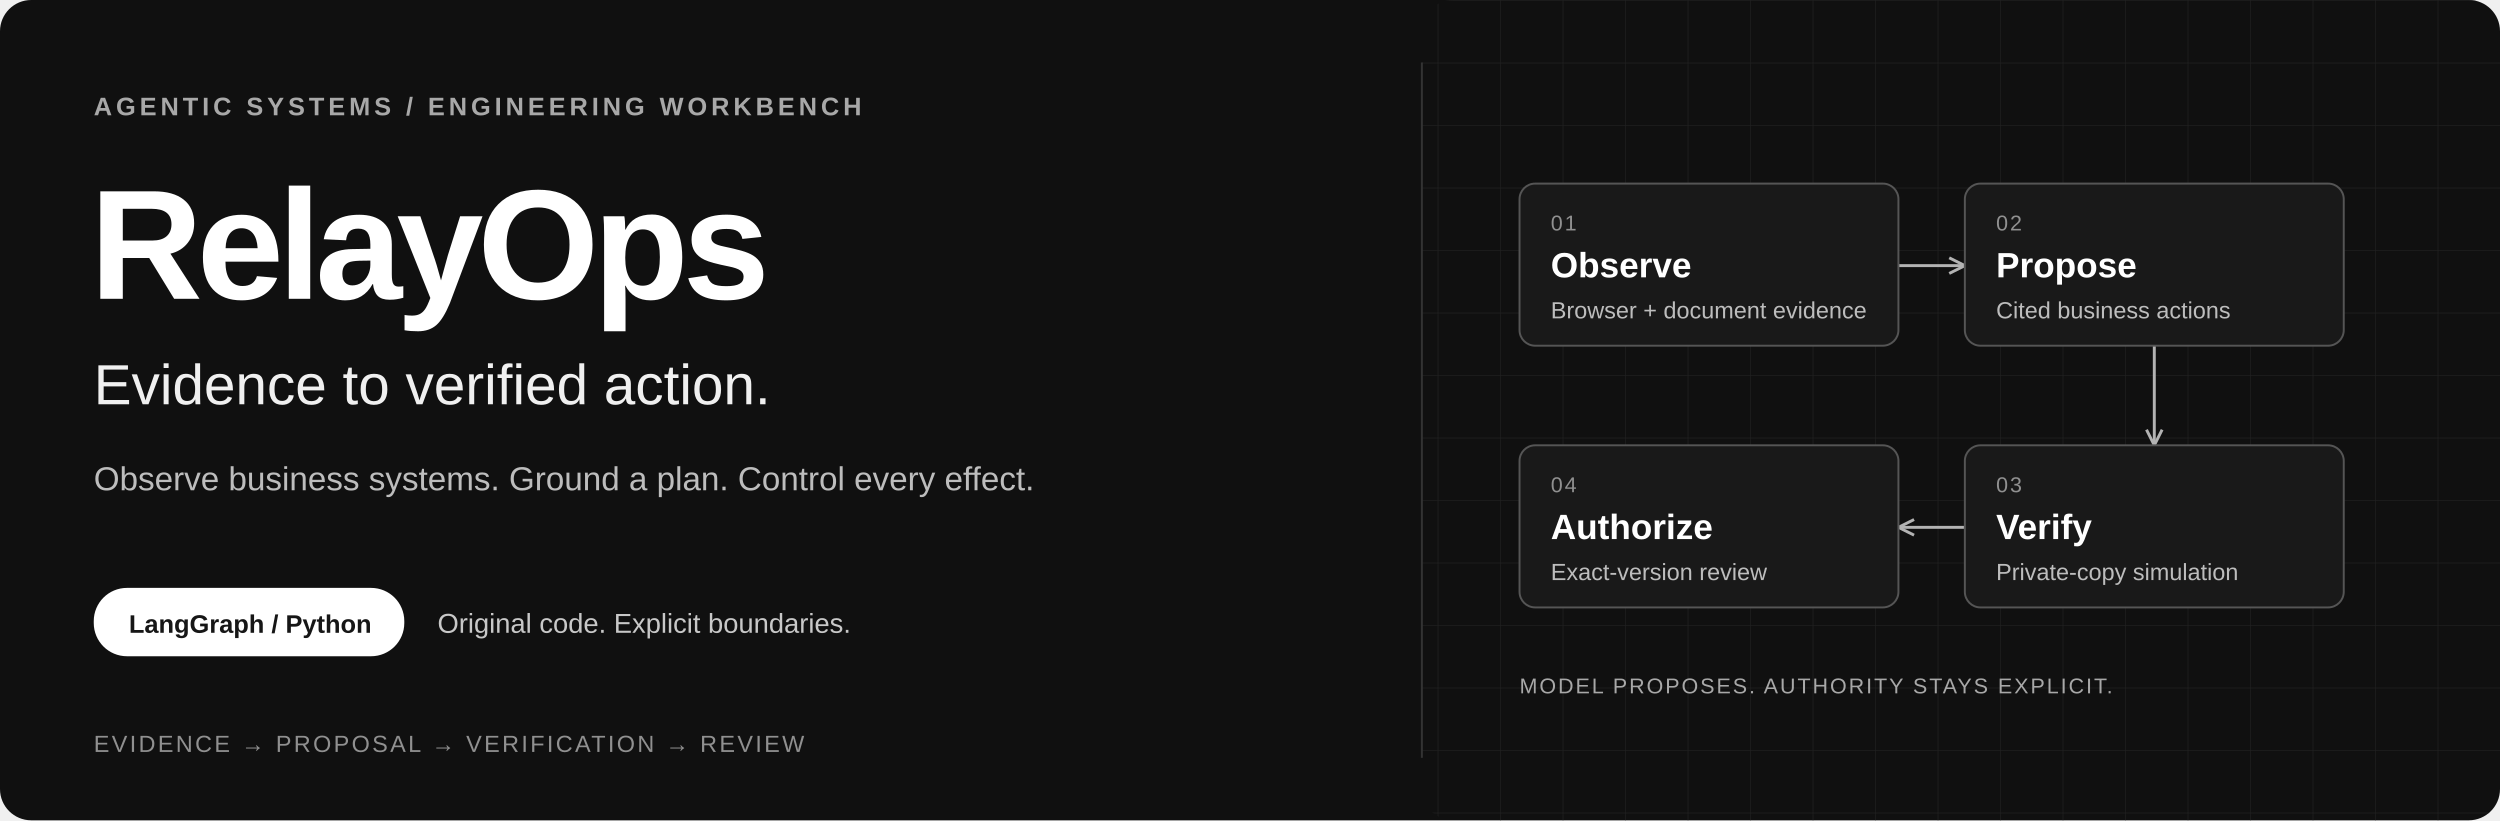
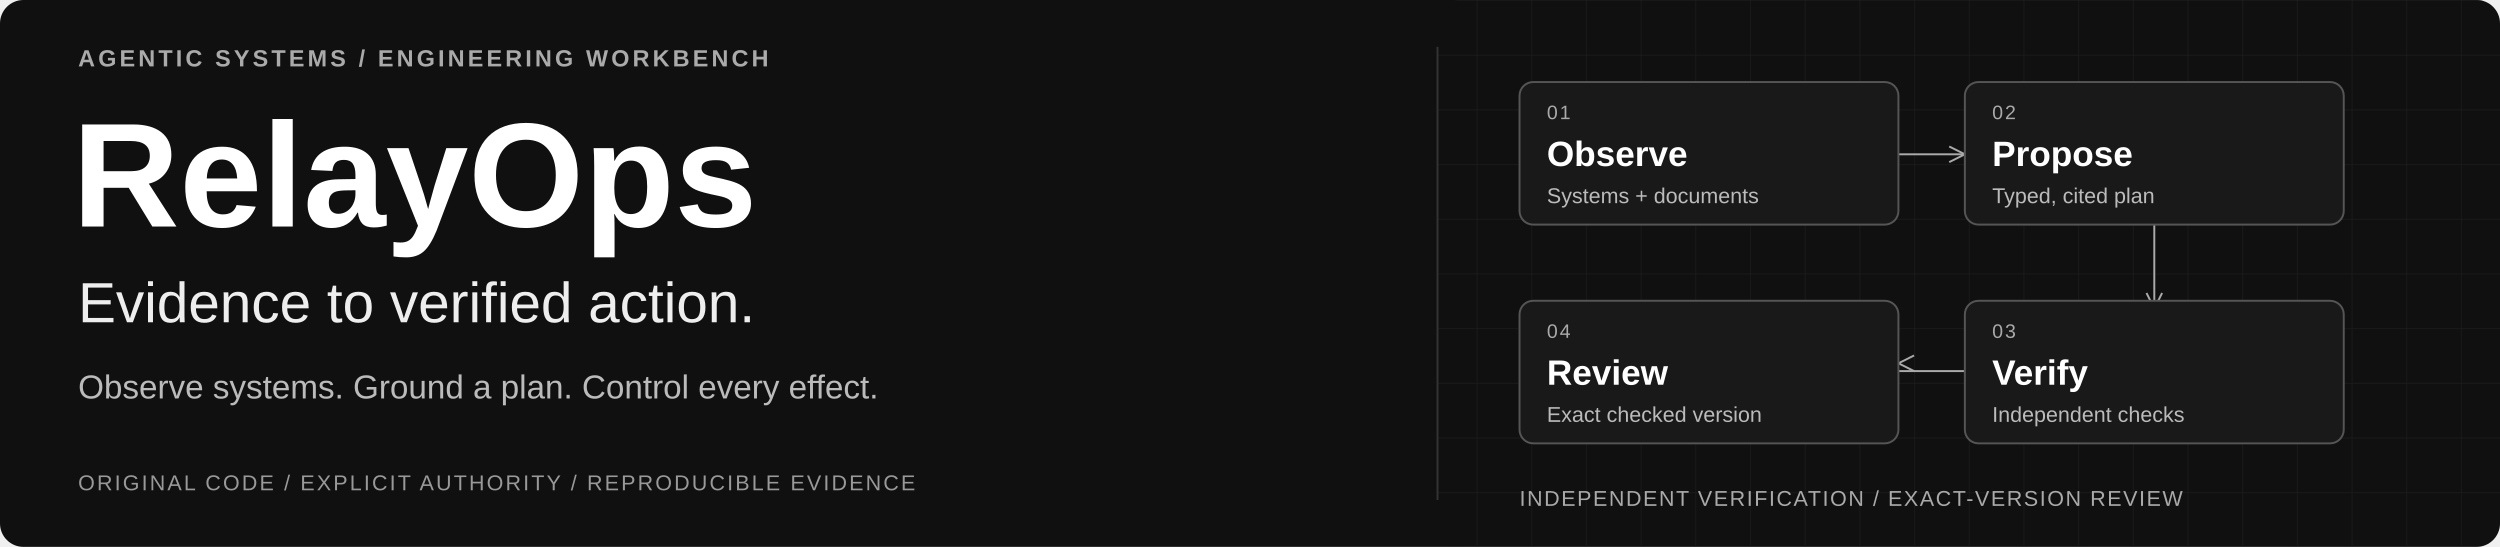
- <svg xmlns="http://www.w3.org/2000/svg" viewBox="0 0 1280 420" role="img" aria-labelledby="title desc">
+ <svg xmlns="http://www.w3.org/2000/svg" viewBox="0 0 1280 280" role="img" aria-labelledby="title desc">
+   <rect width="1280" height="280" rx="12" fill="#101010" />
  <defs>
-     <pattern id="grid" width="32" height="32" patternUnits="userSpaceOnUse">
-       <path d="M32 0H0V32" fill="none" stroke="#222" stroke-width="0.6" />
+     <pattern id="grid" width="28" height="28" patternUnits="userSpaceOnUse">
+       <path d="M28 0H0V28" fill="none" stroke="#222" stroke-width="0.5" />
    </pattern>
  </defs>
-   <rect width="1280" height="420" rx="16" fill="#101010" />
-   <rect x="728" width="552" height="420" rx="16" fill="url(#grid)" />
-   <path d="M728 32V388" stroke="#333" />
-   <text x="48" y="59" font-family="Arial,Helvetica,sans-serif" font-size="13" fill="#a8a8a8" font-weight="600" letter-spacing="2">AGENTIC SYSTEMS / ENGINEERING WORKBENCH</text>
-   <text x="46" y="153" font-family="Arial,Helvetica,sans-serif" font-size="80" fill="#fff" font-weight="700" letter-spacing="-3">RelayOps</text>
-   <text x="48" y="207" font-family="Arial,Helvetica,sans-serif" font-size="29" fill="#f0f0f0" font-weight="500">Evidence to verified action.</text>
-   <text x="48" y="251" font-family="Arial,Helvetica,sans-serif" font-size="17" fill="#bdbdbd" font-weight="400">Observe business systems. Ground a plan. Control every effect.</text>
-   <rect x="48" y="301" width="159" height="35" rx="17" fill="#fff" />
-   <text x="66" y="324" font-family="Arial,Helvetica,sans-serif" font-size="13" fill="#161616" font-weight="600">LangGraph / Python</text>
-   <text x="224" y="324" font-family="Arial,Helvetica,sans-serif" font-size="14" fill="#c8c8c8" font-weight="400">Original code. Explicit boundaries.</text>
-   <text x="48" y="385" font-family="Arial,Helvetica,sans-serif" font-size="12" fill="#909090" font-weight="500" letter-spacing="1.2">EVIDENCE → PROPOSAL → VERIFICATION → REVIEW</text>
-   <path d="M972 136H1006M1103 177V228M1006 270H972" fill="none" stroke="#b3b3b3" stroke-width="1.5" />
-   <path d="m998 132 8 4-8 4M1099 220l4 8 4-8m-127 46-8 4 8 4" fill="none" stroke="#b3b3b3" stroke-width="1.5" />
-   <rect x="778" y="94" width="194" height="83" rx="8" fill="#191919" stroke="#555" />
-   <text x="794" y="118" font-family="Arial,Helvetica,sans-serif" font-size="11" fill="#909090" font-weight="500" letter-spacing="1">01</text>
-   <text x="794" y="142" font-family="Arial,Helvetica,sans-serif" font-size="18" fill="#fff" font-weight="600">Observe</text>
-   <text x="794" y="163" font-family="Arial,Helvetica,sans-serif" font-size="12" fill="#bdbdbd" font-weight="400">Browser + document evidence</text>
-   <rect x="1006" y="94" width="194" height="83" rx="8" fill="#191919" stroke="#555" />
-   <text x="1022" y="118" font-family="Arial,Helvetica,sans-serif" font-size="11" fill="#909090" font-weight="500" letter-spacing="1">02</text>
-   <text x="1022" y="142" font-family="Arial,Helvetica,sans-serif" font-size="18" fill="#fff" font-weight="600">Propose</text>
-   <text x="1022" y="163" font-family="Arial,Helvetica,sans-serif" font-size="12" fill="#bdbdbd" font-weight="400">Cited business actions</text>
-   <rect x="1006" y="228" width="194" height="83" rx="8" fill="#191919" stroke="#555" />
-   <text x="1022" y="252" font-family="Arial,Helvetica,sans-serif" font-size="11" fill="#909090" font-weight="500" letter-spacing="1">03</text>
-   <text x="1022" y="276" font-family="Arial,Helvetica,sans-serif" font-size="18" fill="#fff" font-weight="600">Verify</text>
-   <text x="1022" y="297" font-family="Arial,Helvetica,sans-serif" font-size="12" fill="#bdbdbd" font-weight="400">Private-copy simulation</text>
-   <rect x="778" y="228" width="194" height="83" rx="8" fill="#191919" stroke="#555" />
-   <text x="794" y="252" font-family="Arial,Helvetica,sans-serif" font-size="11" fill="#909090" font-weight="500" letter-spacing="1">04</text>
-   <text x="794" y="276" font-family="Arial,Helvetica,sans-serif" font-size="18" fill="#fff" font-weight="600">Authorize</text>
-   <text x="794" y="297" font-family="Arial,Helvetica,sans-serif" font-size="12" fill="#bdbdbd" font-weight="400">Exact-version review</text>
-   <text x="778" y="355" font-family="Arial,Helvetica,sans-serif" font-size="11" fill="#a8a8a8" font-weight="500" letter-spacing="1">MODEL PROPOSES. AUTHORITY STAYS EXPLICIT.</text>
+   <rect x="736" width="544" height="280" rx="12" fill="url(#grid)" />
+   <path d="M736 24V256" stroke="#333" />
+   <text x="40" y="34" font-family="Arial,Helvetica,sans-serif" font-size="12" fill="#aaa" font-weight="600" letter-spacing="1.6">AGENTIC SYSTEMS / ENGINEERING WORKBENCH</text>
+   <text x="37" y="116" font-family="Arial,Helvetica,sans-serif" font-size="76" fill="#fff" font-weight="700">RelayOps</text>
+   <text x="40" y="165" font-family="Arial,Helvetica,sans-serif" font-size="29" fill="#eee" font-weight="500">Evidence to verified action.</text>
+   <text x="40" y="204" font-family="Arial,Helvetica,sans-serif" font-size="17" fill="#bbb" font-weight="400">Observe systems. Ground a plan. Control every effect.</text>
+   <text x="40" y="251" font-family="Arial,Helvetica,sans-serif" font-size="11" fill="#999" font-weight="500" letter-spacing="1.1">ORIGINAL CODE / EXPLICIT AUTHORITY / REPRODUCIBLE EVIDENCE</text>
+   <path d="M972 79H1006M1103 115V154M1006 190H972" stroke="#aaa" fill="none" />
+   <path d="m998 75 8 4-8 4m101 67 4 8 4-8m-127 32-8 4 8 4" stroke="#aaa" fill="none" />
+   <rect x="778" y="42" width="194" height="73" rx="7" fill="#191919" stroke="#555" />
+   <text x="792" y="61" font-family="Arial,Helvetica,sans-serif" font-size="10" fill="#aaa" font-weight="500" letter-spacing="1">01</text>
+   <text x="792" y="85" font-family="Arial,Helvetica,sans-serif" font-size="18" fill="#fff" font-weight="600">Observe</text>
+   <text x="792" y="104" font-family="Arial,Helvetica,sans-serif" font-size="11" fill="#bbb" font-weight="400">Systems + documents</text>
+   <rect x="1006" y="42" width="194" height="73" rx="7" fill="#191919" stroke="#555" />
+   <text x="1020" y="61" font-family="Arial,Helvetica,sans-serif" font-size="10" fill="#aaa" font-weight="500" letter-spacing="1">02</text>
+   <text x="1020" y="85" font-family="Arial,Helvetica,sans-serif" font-size="18" fill="#fff" font-weight="600">Propose</text>
+   <text x="1020" y="104" font-family="Arial,Helvetica,sans-serif" font-size="11" fill="#bbb" font-weight="400">Typed, cited plan</text>
+   <rect x="1006" y="154" width="194" height="73" rx="7" fill="#191919" stroke="#555" />
+   <text x="1020" y="173" font-family="Arial,Helvetica,sans-serif" font-size="10" fill="#aaa" font-weight="500" letter-spacing="1">03</text>
+   <text x="1020" y="197" font-family="Arial,Helvetica,sans-serif" font-size="18" fill="#fff" font-weight="600">Verify</text>
+   <text x="1020" y="216" font-family="Arial,Helvetica,sans-serif" font-size="11" fill="#bbb" font-weight="400">Independent checks</text>
+   <rect x="778" y="154" width="194" height="73" rx="7" fill="#191919" stroke="#555" />
+   <text x="792" y="173" font-family="Arial,Helvetica,sans-serif" font-size="10" fill="#aaa" font-weight="500" letter-spacing="1">04</text>
+   <text x="792" y="197" font-family="Arial,Helvetica,sans-serif" font-size="18" fill="#fff" font-weight="600">Review</text>
+   <text x="792" y="216" font-family="Arial,Helvetica,sans-serif" font-size="11" fill="#bbb" font-weight="400">Exact checked version</text>
+   <text x="778" y="259" font-family="Arial,Helvetica,sans-serif" font-size="11" fill="#aaa" font-weight="500" letter-spacing="0.8">INDEPENDENT VERIFICATION / EXACT-VERSION REVIEW</text>
</svg>
